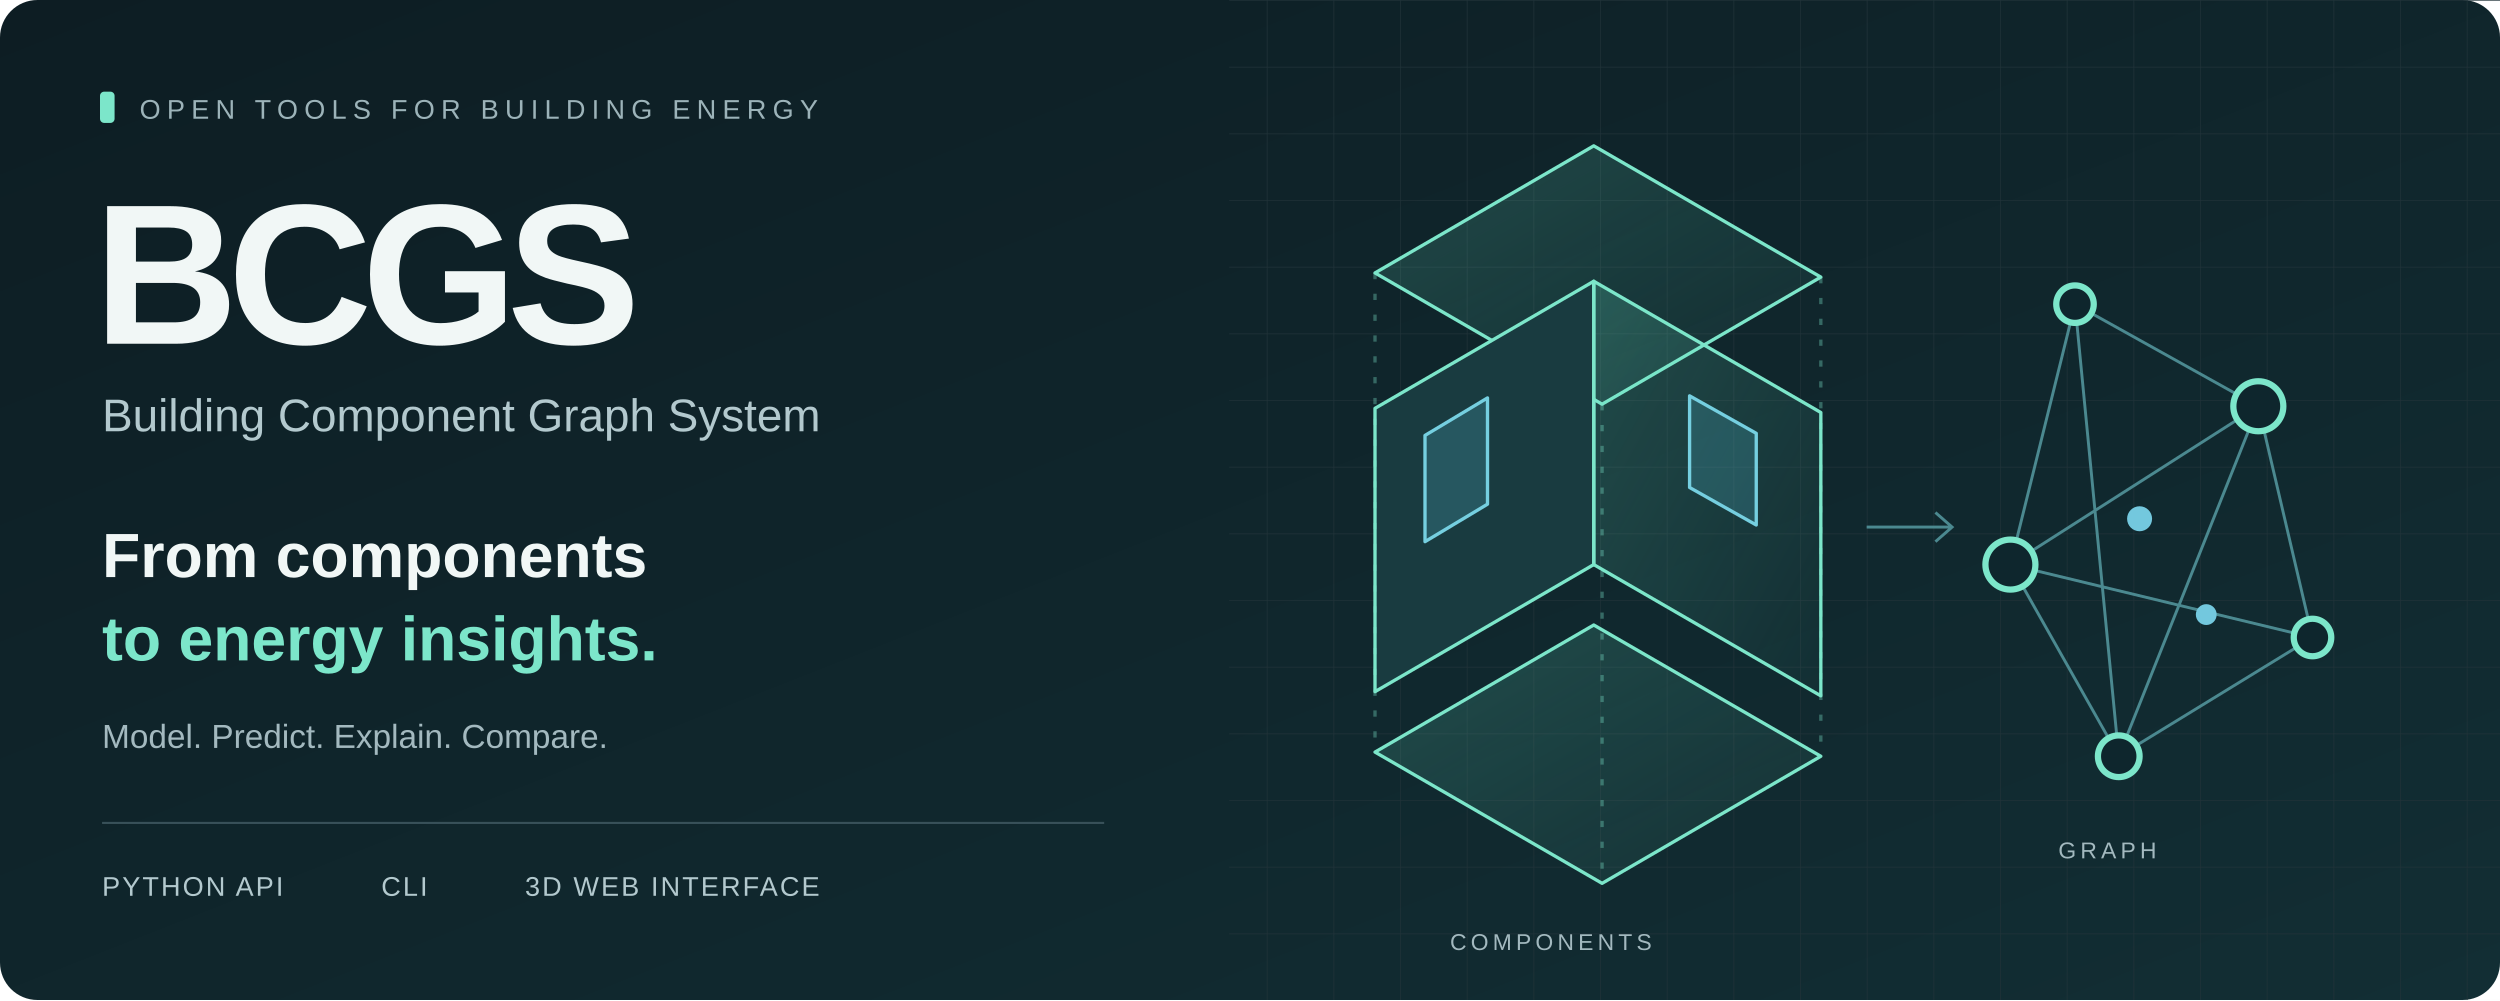
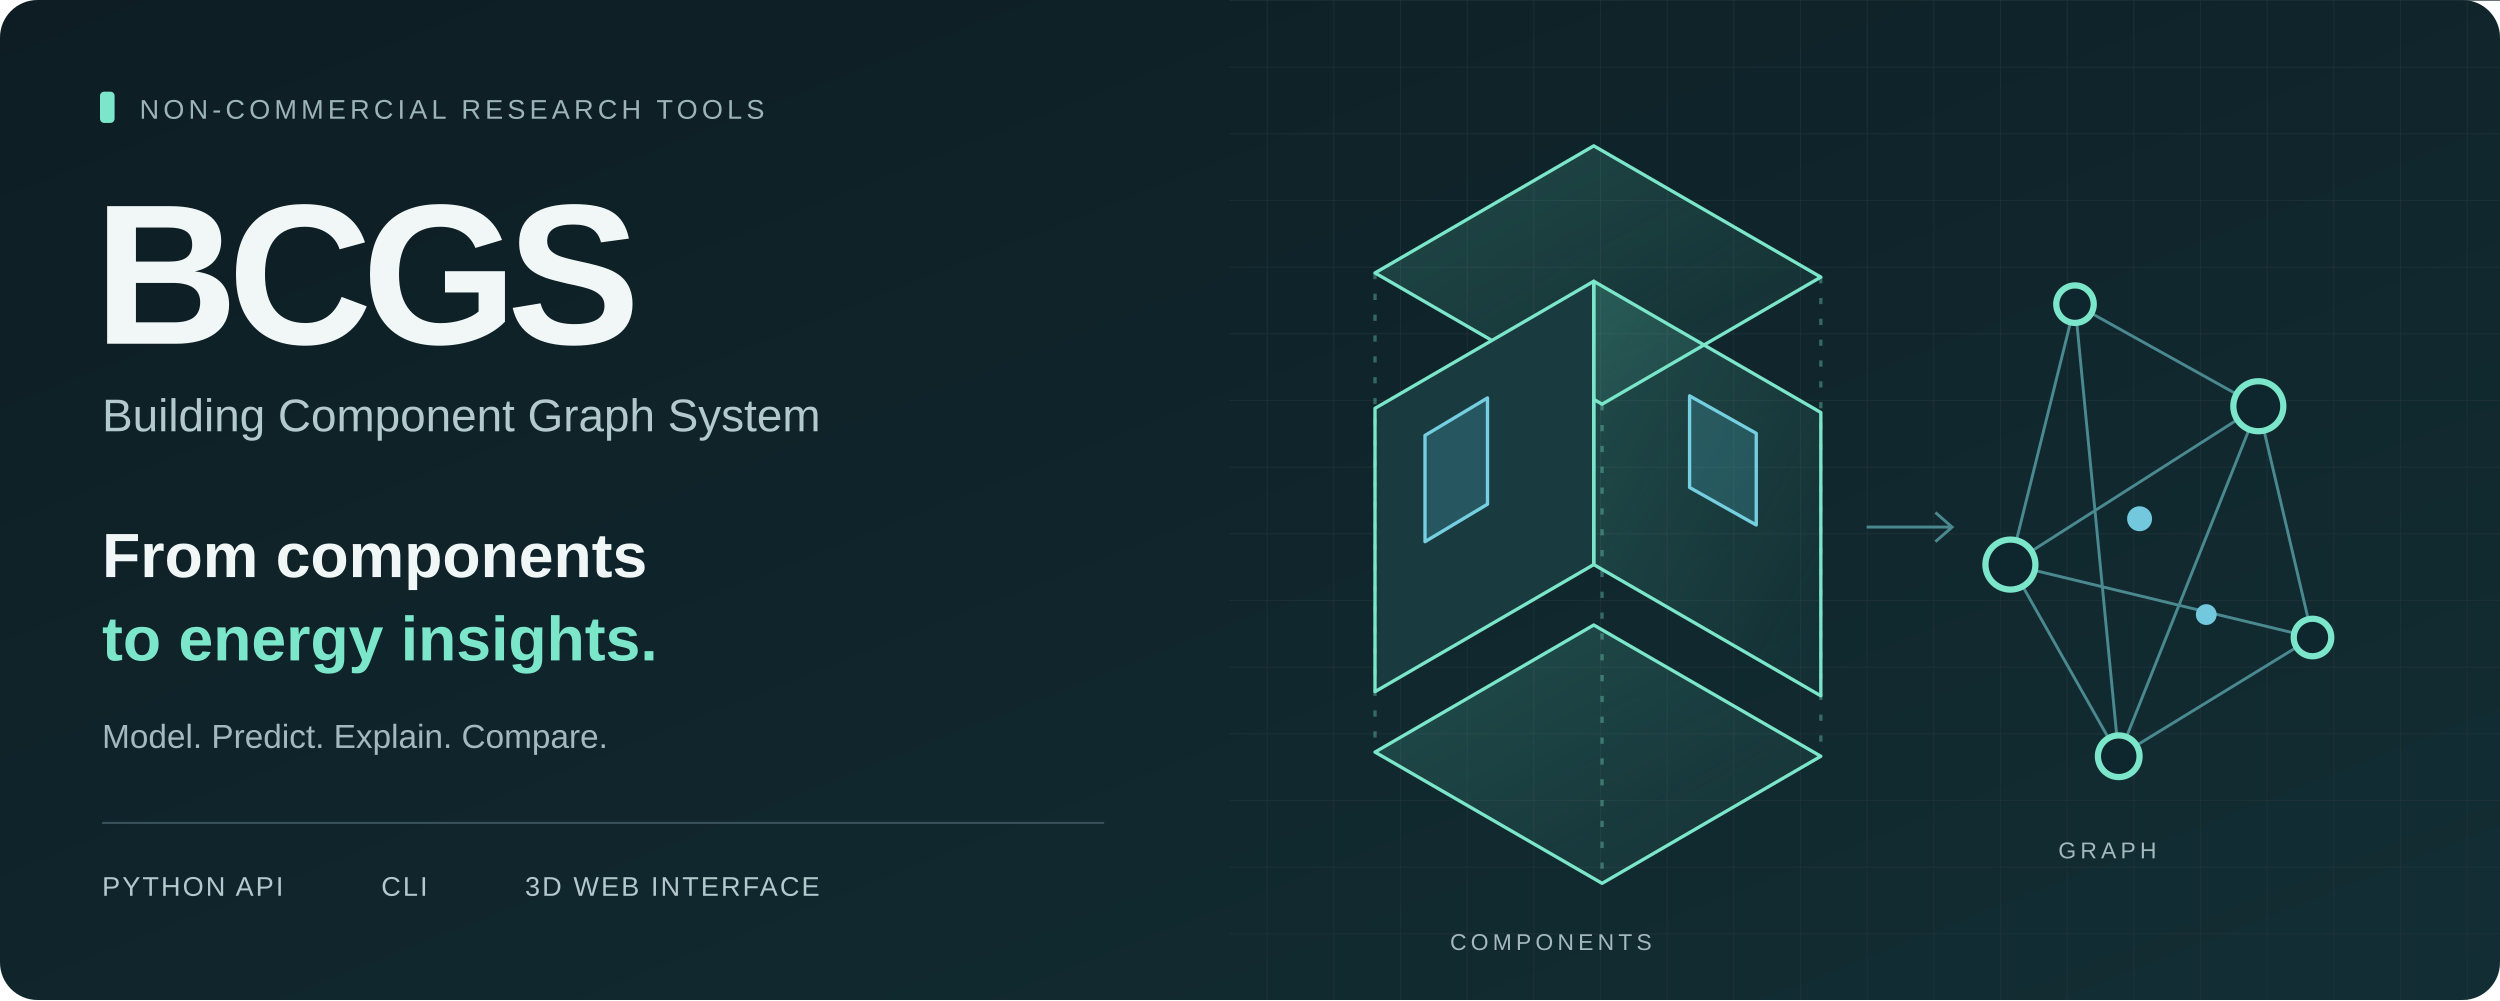
<svg xmlns="http://www.w3.org/2000/svg" width="1200" height="480" viewBox="0 0 1200 480" role="img" aria-labelledby="title desc">
  <defs>
    <pattern id="grid" width="32" height="32" patternUnits="userSpaceOnUse">
      <path d="M32 0H0V32" fill="none" stroke="#203239" stroke-width=".65" />
    </pattern>
    <linearGradient id="bg" x2="1" y2="1">
      <stop stop-color="#0d1d23" />
      <stop offset="1" stop-color="#122e34" />
    </linearGradient>
    <linearGradient id="face" x2="1" y2="1">
      <stop stop-color="#67e4c4" stop-opacity=".2" />
      <stop offset="1" stop-color="#67e4c4" stop-opacity=".03" />
    </linearGradient>
  </defs>
  <rect width="1200" height="480" rx="18" fill="url(#bg)" />
  <rect x="590" width="610" height="480" fill="url(#grid)" />
  <g font-family="Arial,Helvetica,sans-serif">
    <rect x="48" y="44" width="7" height="15" rx="2" fill="#7ce6ca" />
-     <text x="67" y="57" fill="#9cb3b9" font-size="13" letter-spacing="3">OPEN TOOLS FOR BUILDING ENERGY</text>
+     <text x="67" y="57" fill="#9cb3b9" font-size="13" letter-spacing="2">NON-COMMERCIAL RESEARCH TOOLS</text>
    <text x="45" y="165" fill="#f1f7f6" font-size="96" font-weight="700" letter-spacing="-5">BCGS</text>
    <text x="49" y="207" fill="#b3c9ce" font-size="22">Building Component Graph System</text>
    <text x="49" y="277" fill="#f1f7f6" font-size="30" font-weight="600">From components</text>
    <text x="49" y="317" fill="#7ce6ca" font-size="30" font-weight="600">to energy insights.</text>
    <text x="49" y="359" fill="#a3b9bf" font-size="16">Model. Predict. Explain. Compare.</text>
    <path d="M49 395H530" stroke="#385159" />
    <text x="49" y="430" fill="#b3c9ce" font-size="13" letter-spacing="1">PYTHON API</text>
    <text x="183" y="430" fill="#b3c9ce" font-size="13" letter-spacing="1">CLI</text>
    <text x="252" y="430" fill="#b3c9ce" font-size="13" letter-spacing="1">3D WEB INTERFACE</text>
  </g>
  <g stroke="#7ce6ca" stroke-width="1.6" stroke-linejoin="round">
    <path d="M660 131L765 70L874 133L769 194Z" fill="url(#face)" />
    <path d="M660 196L765 135L765 271L660 332Z" fill="#193b40" />
    <path d="M765 135L874 198L874 334L765 271Z" fill="url(#face)" />
    <path d="M660 361L765 300L874 363L769 424Z" fill="url(#face)" />
    <path d="M660 131V361M874 133V363M769 194V424" stroke-dasharray="3 7" opacity=".35" />
    <path d="M684 209L714 191V242L684 260ZM811 190L843 208V252L811 234Z" fill="#55bed4" fill-opacity=".22" stroke="#75cfe0" />
  </g>
  <g stroke="#4b8990" stroke-width="1.4" fill="none">
    <path d="M896 253H937M929 246L937 253L929 260" />
    <path d="M996 146L1084 195L1110 306L1017 363L965 271Z M996 146L1017 363M965 271L1084 195M1084 195L1017 363M965 271L1110 306" />
  </g>
  <g fill="#0e262d" stroke="#7ce6ca" stroke-width="3">
    <circle cx="996" cy="146" r="9" />
    <circle cx="1084" cy="195" r="12" />
    <circle cx="1110" cy="306" r="9" />
    <circle cx="1017" cy="363" r="10" />
    <circle cx="965" cy="271" r="12" />
  </g>
  <g fill="#73c8de">
    <circle cx="1027" cy="249" r="6" />
    <circle cx="1059" cy="295" r="5" />
  </g>
  <g fill="#a3b9bf" font-family="Arial,Helvetica,sans-serif" font-size="11" letter-spacing="2">
    <text x="696" y="456">COMPONENTS</text>
    <text x="988" y="412">GRAPH</text>
  </g>
</svg>
